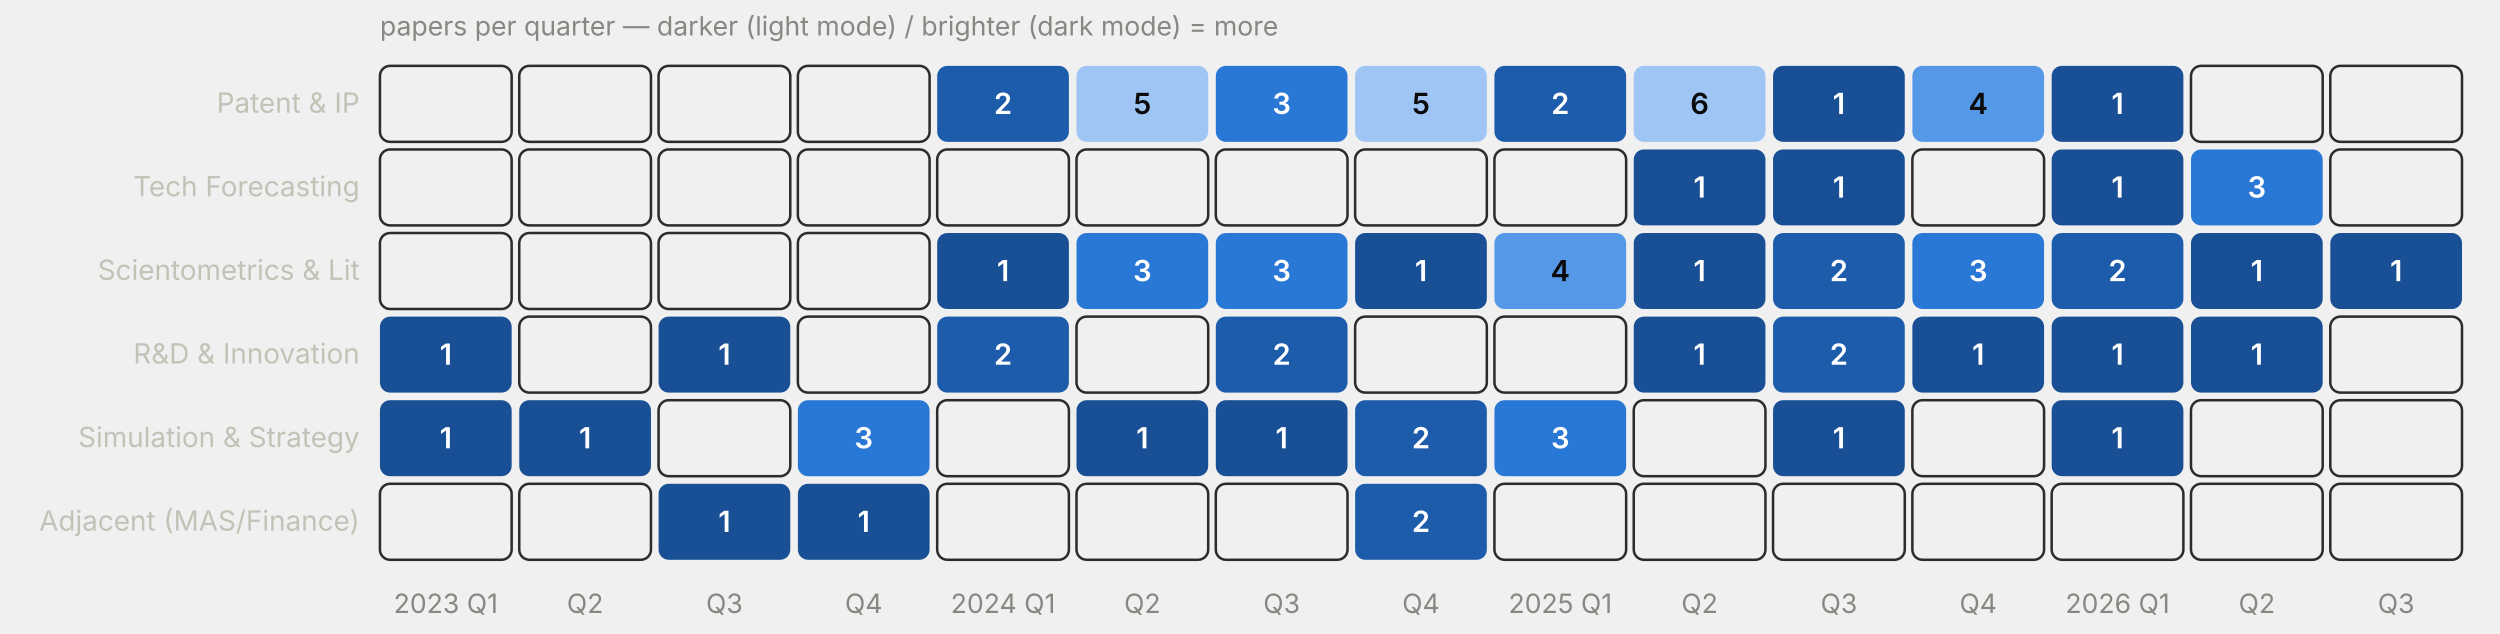
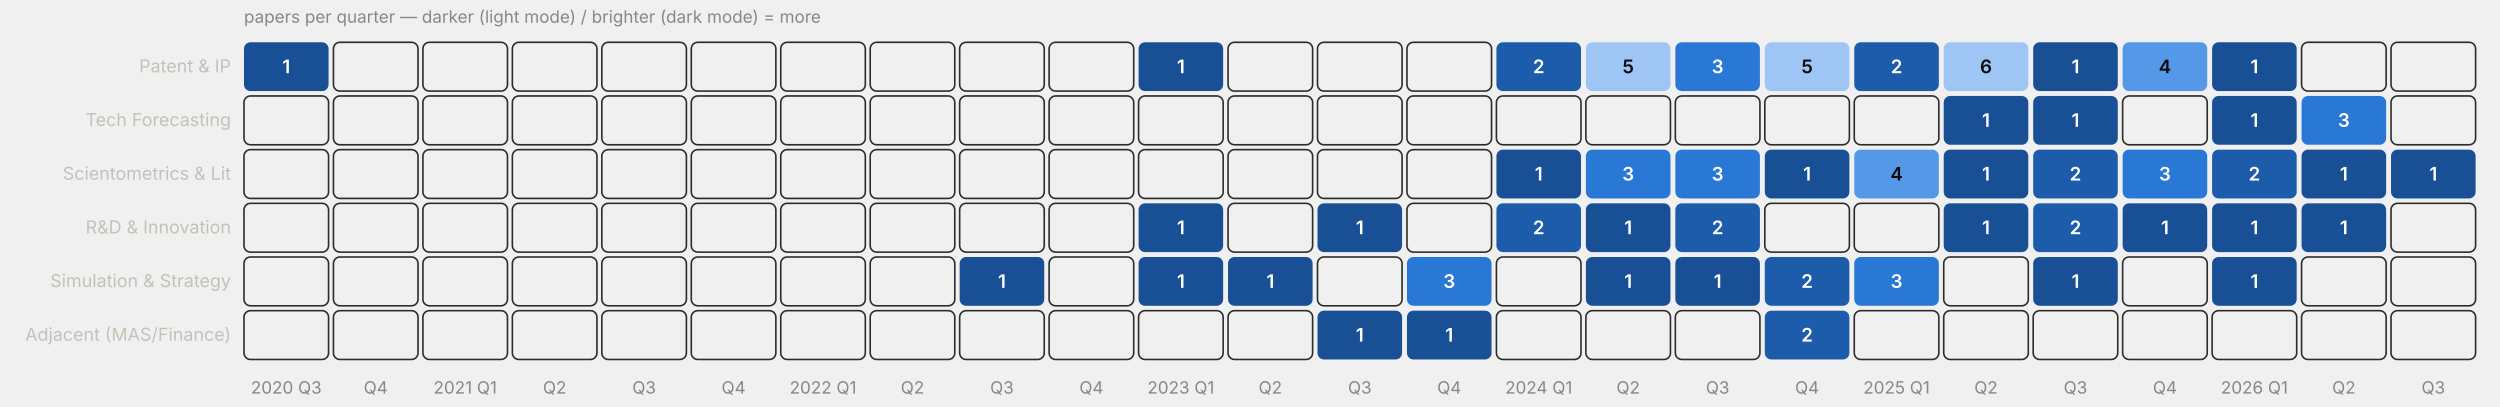
- <svg xmlns="http://www.w3.org/2000/svg" viewBox="0 0 987 250" width="987" height="250" role="img" aria-label="Heatmap of papers per research area per quarter">
+ <svg xmlns="http://www.w3.org/2000/svg" viewBox="0 0 1537 250" width="1537" height="250" role="img" aria-label="Heatmap of papers per research area per quarter">
  <text x="142" y="44.5" text-anchor="end" font-family="system-ui,-apple-system,Segoe UI,sans-serif" font-size="11" fill="#c3c2b7">Patent &amp; IP</text>
-   <rect x="150" y="26" width="52" height="30" rx="4" fill="none" stroke="#2c2c2a" stroke-width="1" />
+   <rect x="150" y="26" width="52" height="30" rx="4" fill="#184f95" />
+   <text x="176.0" y="45.0" text-anchor="middle" font-family="system-ui,-apple-system,Segoe UI,sans-serif" font-size="11.5" font-weight="600" fill="#ffffff">1</text>
  <rect x="205" y="26" width="52" height="30" rx="4" fill="none" stroke="#2c2c2a" stroke-width="1" />
  <rect x="260" y="26" width="52" height="30" rx="4" fill="none" stroke="#2c2c2a" stroke-width="1" />
  <rect x="315" y="26" width="52" height="30" rx="4" fill="none" stroke="#2c2c2a" stroke-width="1" />
-   <rect x="370" y="26" width="52" height="30" rx="4" fill="#1c5cab" />
-   <text x="396.0" y="45.0" text-anchor="middle" font-family="system-ui,-apple-system,Segoe UI,sans-serif" font-size="11.5" font-weight="600" fill="#ffffff">2</text>
-   <rect x="425" y="26" width="52" height="30" rx="4" fill="#9ec5f4" />
-   <text x="451.0" y="45.0" text-anchor="middle" font-family="system-ui,-apple-system,Segoe UI,sans-serif" font-size="11.5" font-weight="600" fill="#0b0b0b">5</text>
-   <rect x="480" y="26" width="52" height="30" rx="4" fill="#2a78d6" />
-   <text x="506.0" y="45.0" text-anchor="middle" font-family="system-ui,-apple-system,Segoe UI,sans-serif" font-size="11.5" font-weight="600" fill="#ffffff">3</text>
-   <rect x="535" y="26" width="52" height="30" rx="4" fill="#9ec5f4" />
-   <text x="561.0" y="45.0" text-anchor="middle" font-family="system-ui,-apple-system,Segoe UI,sans-serif" font-size="11.5" font-weight="600" fill="#0b0b0b">5</text>
-   <rect x="590" y="26" width="52" height="30" rx="4" fill="#1c5cab" />
-   <text x="616.0" y="45.0" text-anchor="middle" font-family="system-ui,-apple-system,Segoe UI,sans-serif" font-size="11.5" font-weight="600" fill="#ffffff">2</text>
-   <rect x="645" y="26" width="52" height="30" rx="4" fill="#9ec5f4" />
-   <text x="671.0" y="45.0" text-anchor="middle" font-family="system-ui,-apple-system,Segoe UI,sans-serif" font-size="11.5" font-weight="600" fill="#0b0b0b">6</text>
+   <rect x="370" y="26" width="52" height="30" rx="4" fill="none" stroke="#2c2c2a" stroke-width="1" />
+   <rect x="425" y="26" width="52" height="30" rx="4" fill="none" stroke="#2c2c2a" stroke-width="1" />
+   <rect x="480" y="26" width="52" height="30" rx="4" fill="none" stroke="#2c2c2a" stroke-width="1" />
+   <rect x="535" y="26" width="52" height="30" rx="4" fill="none" stroke="#2c2c2a" stroke-width="1" />
+   <rect x="590" y="26" width="52" height="30" rx="4" fill="none" stroke="#2c2c2a" stroke-width="1" />
+   <rect x="645" y="26" width="52" height="30" rx="4" fill="none" stroke="#2c2c2a" stroke-width="1" />
  <rect x="700" y="26" width="52" height="30" rx="4" fill="#184f95" />
  <text x="726.0" y="45.0" text-anchor="middle" font-family="system-ui,-apple-system,Segoe UI,sans-serif" font-size="11.5" font-weight="600" fill="#ffffff">1</text>
-   <rect x="755" y="26" width="52" height="30" rx="4" fill="#5598e7" />
-   <text x="781.0" y="45.0" text-anchor="middle" font-family="system-ui,-apple-system,Segoe UI,sans-serif" font-size="11.5" font-weight="600" fill="#0b0b0b">4</text>
-   <rect x="810" y="26" width="52" height="30" rx="4" fill="#184f95" />
-   <text x="836.0" y="45.0" text-anchor="middle" font-family="system-ui,-apple-system,Segoe UI,sans-serif" font-size="11.5" font-weight="600" fill="#ffffff">1</text>
+   <rect x="755" y="26" width="52" height="30" rx="4" fill="none" stroke="#2c2c2a" stroke-width="1" />
+   <rect x="810" y="26" width="52" height="30" rx="4" fill="none" stroke="#2c2c2a" stroke-width="1" />
  <rect x="865" y="26" width="52" height="30" rx="4" fill="none" stroke="#2c2c2a" stroke-width="1" />
-   <rect x="920" y="26" width="52" height="30" rx="4" fill="none" stroke="#2c2c2a" stroke-width="1" />
+   <rect x="920" y="26" width="52" height="30" rx="4" fill="#1c5cab" />
+   <text x="946.0" y="45.0" text-anchor="middle" font-family="system-ui,-apple-system,Segoe UI,sans-serif" font-size="11.5" font-weight="600" fill="#ffffff">2</text>
+   <rect x="975" y="26" width="52" height="30" rx="4" fill="#9ec5f4" />
+   <text x="1001.0" y="45.0" text-anchor="middle" font-family="system-ui,-apple-system,Segoe UI,sans-serif" font-size="11.5" font-weight="600" fill="#0b0b0b">5</text>
+   <rect x="1030" y="26" width="52" height="30" rx="4" fill="#2a78d6" />
+   <text x="1056.0" y="45.0" text-anchor="middle" font-family="system-ui,-apple-system,Segoe UI,sans-serif" font-size="11.5" font-weight="600" fill="#ffffff">3</text>
+   <rect x="1085" y="26" width="52" height="30" rx="4" fill="#9ec5f4" />
+   <text x="1111.0" y="45.0" text-anchor="middle" font-family="system-ui,-apple-system,Segoe UI,sans-serif" font-size="11.5" font-weight="600" fill="#0b0b0b">5</text>
+   <rect x="1140" y="26" width="52" height="30" rx="4" fill="#1c5cab" />
+   <text x="1166.0" y="45.0" text-anchor="middle" font-family="system-ui,-apple-system,Segoe UI,sans-serif" font-size="11.5" font-weight="600" fill="#ffffff">2</text>
+   <rect x="1195" y="26" width="52" height="30" rx="4" fill="#9ec5f4" />
+   <text x="1221.0" y="45.0" text-anchor="middle" font-family="system-ui,-apple-system,Segoe UI,sans-serif" font-size="11.5" font-weight="600" fill="#0b0b0b">6</text>
+   <rect x="1250" y="26" width="52" height="30" rx="4" fill="#184f95" />
+   <text x="1276.0" y="45.0" text-anchor="middle" font-family="system-ui,-apple-system,Segoe UI,sans-serif" font-size="11.5" font-weight="600" fill="#ffffff">1</text>
+   <rect x="1305" y="26" width="52" height="30" rx="4" fill="#5598e7" />
+   <text x="1331.0" y="45.0" text-anchor="middle" font-family="system-ui,-apple-system,Segoe UI,sans-serif" font-size="11.5" font-weight="600" fill="#0b0b0b">4</text>
+   <rect x="1360" y="26" width="52" height="30" rx="4" fill="#184f95" />
+   <text x="1386.0" y="45.0" text-anchor="middle" font-family="system-ui,-apple-system,Segoe UI,sans-serif" font-size="11.5" font-weight="600" fill="#ffffff">1</text>
+   <rect x="1415" y="26" width="52" height="30" rx="4" fill="none" stroke="#2c2c2a" stroke-width="1" />
+   <rect x="1470" y="26" width="52" height="30" rx="4" fill="none" stroke="#2c2c2a" stroke-width="1" />
  <text x="142" y="77.5" text-anchor="end" font-family="system-ui,-apple-system,Segoe UI,sans-serif" font-size="11" fill="#c3c2b7">Tech Forecasting</text>
  <rect x="150" y="59" width="52" height="30" rx="4" fill="none" stroke="#2c2c2a" stroke-width="1" />
  <rect x="205" y="59" width="52" height="30" rx="4" fill="none" stroke="#2c2c2a" stroke-width="1" />
  <rect x="260" y="59" width="52" height="30" rx="4" fill="none" stroke="#2c2c2a" stroke-width="1" />
  <rect x="315" y="59" width="52" height="30" rx="4" fill="none" stroke="#2c2c2a" stroke-width="1" />
  <rect x="370" y="59" width="52" height="30" rx="4" fill="none" stroke="#2c2c2a" stroke-width="1" />
  <rect x="425" y="59" width="52" height="30" rx="4" fill="none" stroke="#2c2c2a" stroke-width="1" />
  <rect x="480" y="59" width="52" height="30" rx="4" fill="none" stroke="#2c2c2a" stroke-width="1" />
  <rect x="535" y="59" width="52" height="30" rx="4" fill="none" stroke="#2c2c2a" stroke-width="1" />
  <rect x="590" y="59" width="52" height="30" rx="4" fill="none" stroke="#2c2c2a" stroke-width="1" />
-   <rect x="645" y="59" width="52" height="30" rx="4" fill="#184f95" />
-   <text x="671.0" y="78.0" text-anchor="middle" font-family="system-ui,-apple-system,Segoe UI,sans-serif" font-size="11.5" font-weight="600" fill="#ffffff">1</text>
-   <rect x="700" y="59" width="52" height="30" rx="4" fill="#184f95" />
-   <text x="726.0" y="78.0" text-anchor="middle" font-family="system-ui,-apple-system,Segoe UI,sans-serif" font-size="11.5" font-weight="600" fill="#ffffff">1</text>
+   <rect x="645" y="59" width="52" height="30" rx="4" fill="none" stroke="#2c2c2a" stroke-width="1" />
+   <rect x="700" y="59" width="52" height="30" rx="4" fill="none" stroke="#2c2c2a" stroke-width="1" />
  <rect x="755" y="59" width="52" height="30" rx="4" fill="none" stroke="#2c2c2a" stroke-width="1" />
-   <rect x="810" y="59" width="52" height="30" rx="4" fill="#184f95" />
-   <text x="836.0" y="78.0" text-anchor="middle" font-family="system-ui,-apple-system,Segoe UI,sans-serif" font-size="11.5" font-weight="600" fill="#ffffff">1</text>
-   <rect x="865" y="59" width="52" height="30" rx="4" fill="#2a78d6" />
-   <text x="891.0" y="78.0" text-anchor="middle" font-family="system-ui,-apple-system,Segoe UI,sans-serif" font-size="11.5" font-weight="600" fill="#ffffff">3</text>
+   <rect x="810" y="59" width="52" height="30" rx="4" fill="none" stroke="#2c2c2a" stroke-width="1" />
+   <rect x="865" y="59" width="52" height="30" rx="4" fill="none" stroke="#2c2c2a" stroke-width="1" />
  <rect x="920" y="59" width="52" height="30" rx="4" fill="none" stroke="#2c2c2a" stroke-width="1" />
+   <rect x="975" y="59" width="52" height="30" rx="4" fill="none" stroke="#2c2c2a" stroke-width="1" />
+   <rect x="1030" y="59" width="52" height="30" rx="4" fill="none" stroke="#2c2c2a" stroke-width="1" />
+   <rect x="1085" y="59" width="52" height="30" rx="4" fill="none" stroke="#2c2c2a" stroke-width="1" />
+   <rect x="1140" y="59" width="52" height="30" rx="4" fill="none" stroke="#2c2c2a" stroke-width="1" />
+   <rect x="1195" y="59" width="52" height="30" rx="4" fill="#184f95" />
+   <text x="1221.0" y="78.0" text-anchor="middle" font-family="system-ui,-apple-system,Segoe UI,sans-serif" font-size="11.5" font-weight="600" fill="#ffffff">1</text>
+   <rect x="1250" y="59" width="52" height="30" rx="4" fill="#184f95" />
+   <text x="1276.0" y="78.0" text-anchor="middle" font-family="system-ui,-apple-system,Segoe UI,sans-serif" font-size="11.5" font-weight="600" fill="#ffffff">1</text>
+   <rect x="1305" y="59" width="52" height="30" rx="4" fill="none" stroke="#2c2c2a" stroke-width="1" />
+   <rect x="1360" y="59" width="52" height="30" rx="4" fill="#184f95" />
+   <text x="1386.0" y="78.0" text-anchor="middle" font-family="system-ui,-apple-system,Segoe UI,sans-serif" font-size="11.5" font-weight="600" fill="#ffffff">1</text>
+   <rect x="1415" y="59" width="52" height="30" rx="4" fill="#2a78d6" />
+   <text x="1441.0" y="78.0" text-anchor="middle" font-family="system-ui,-apple-system,Segoe UI,sans-serif" font-size="11.5" font-weight="600" fill="#ffffff">3</text>
+   <rect x="1470" y="59" width="52" height="30" rx="4" fill="none" stroke="#2c2c2a" stroke-width="1" />
  <text x="142" y="110.5" text-anchor="end" font-family="system-ui,-apple-system,Segoe UI,sans-serif" font-size="11" fill="#c3c2b7">Scientometrics &amp; Lit</text>
  <rect x="150" y="92" width="52" height="30" rx="4" fill="none" stroke="#2c2c2a" stroke-width="1" />
  <rect x="205" y="92" width="52" height="30" rx="4" fill="none" stroke="#2c2c2a" stroke-width="1" />
  <rect x="260" y="92" width="52" height="30" rx="4" fill="none" stroke="#2c2c2a" stroke-width="1" />
  <rect x="315" y="92" width="52" height="30" rx="4" fill="none" stroke="#2c2c2a" stroke-width="1" />
-   <rect x="370" y="92" width="52" height="30" rx="4" fill="#184f95" />
-   <text x="396.0" y="111.0" text-anchor="middle" font-family="system-ui,-apple-system,Segoe UI,sans-serif" font-size="11.5" font-weight="600" fill="#ffffff">1</text>
-   <rect x="425" y="92" width="52" height="30" rx="4" fill="#2a78d6" />
-   <text x="451.0" y="111.0" text-anchor="middle" font-family="system-ui,-apple-system,Segoe UI,sans-serif" font-size="11.5" font-weight="600" fill="#ffffff">3</text>
-   <rect x="480" y="92" width="52" height="30" rx="4" fill="#2a78d6" />
-   <text x="506.0" y="111.0" text-anchor="middle" font-family="system-ui,-apple-system,Segoe UI,sans-serif" font-size="11.5" font-weight="600" fill="#ffffff">3</text>
-   <rect x="535" y="92" width="52" height="30" rx="4" fill="#184f95" />
-   <text x="561.0" y="111.0" text-anchor="middle" font-family="system-ui,-apple-system,Segoe UI,sans-serif" font-size="11.5" font-weight="600" fill="#ffffff">1</text>
-   <rect x="590" y="92" width="52" height="30" rx="4" fill="#5598e7" />
-   <text x="616.0" y="111.0" text-anchor="middle" font-family="system-ui,-apple-system,Segoe UI,sans-serif" font-size="11.5" font-weight="600" fill="#0b0b0b">4</text>
-   <rect x="645" y="92" width="52" height="30" rx="4" fill="#184f95" />
-   <text x="671.0" y="111.0" text-anchor="middle" font-family="system-ui,-apple-system,Segoe UI,sans-serif" font-size="11.5" font-weight="600" fill="#ffffff">1</text>
-   <rect x="700" y="92" width="52" height="30" rx="4" fill="#1c5cab" />
-   <text x="726.0" y="111.0" text-anchor="middle" font-family="system-ui,-apple-system,Segoe UI,sans-serif" font-size="11.5" font-weight="600" fill="#ffffff">2</text>
-   <rect x="755" y="92" width="52" height="30" rx="4" fill="#2a78d6" />
-   <text x="781.0" y="111.0" text-anchor="middle" font-family="system-ui,-apple-system,Segoe UI,sans-serif" font-size="11.5" font-weight="600" fill="#ffffff">3</text>
-   <rect x="810" y="92" width="52" height="30" rx="4" fill="#1c5cab" />
-   <text x="836.0" y="111.0" text-anchor="middle" font-family="system-ui,-apple-system,Segoe UI,sans-serif" font-size="11.5" font-weight="600" fill="#ffffff">2</text>
-   <rect x="865" y="92" width="52" height="30" rx="4" fill="#184f95" />
-   <text x="891.0" y="111.0" text-anchor="middle" font-family="system-ui,-apple-system,Segoe UI,sans-serif" font-size="11.5" font-weight="600" fill="#ffffff">1</text>
+   <rect x="370" y="92" width="52" height="30" rx="4" fill="none" stroke="#2c2c2a" stroke-width="1" />
+   <rect x="425" y="92" width="52" height="30" rx="4" fill="none" stroke="#2c2c2a" stroke-width="1" />
+   <rect x="480" y="92" width="52" height="30" rx="4" fill="none" stroke="#2c2c2a" stroke-width="1" />
+   <rect x="535" y="92" width="52" height="30" rx="4" fill="none" stroke="#2c2c2a" stroke-width="1" />
+   <rect x="590" y="92" width="52" height="30" rx="4" fill="none" stroke="#2c2c2a" stroke-width="1" />
+   <rect x="645" y="92" width="52" height="30" rx="4" fill="none" stroke="#2c2c2a" stroke-width="1" />
+   <rect x="700" y="92" width="52" height="30" rx="4" fill="none" stroke="#2c2c2a" stroke-width="1" />
+   <rect x="755" y="92" width="52" height="30" rx="4" fill="none" stroke="#2c2c2a" stroke-width="1" />
+   <rect x="810" y="92" width="52" height="30" rx="4" fill="none" stroke="#2c2c2a" stroke-width="1" />
+   <rect x="865" y="92" width="52" height="30" rx="4" fill="none" stroke="#2c2c2a" stroke-width="1" />
  <rect x="920" y="92" width="52" height="30" rx="4" fill="#184f95" />
  <text x="946.0" y="111.0" text-anchor="middle" font-family="system-ui,-apple-system,Segoe UI,sans-serif" font-size="11.5" font-weight="600" fill="#ffffff">1</text>
+   <rect x="975" y="92" width="52" height="30" rx="4" fill="#2a78d6" />
+   <text x="1001.0" y="111.0" text-anchor="middle" font-family="system-ui,-apple-system,Segoe UI,sans-serif" font-size="11.5" font-weight="600" fill="#ffffff">3</text>
+   <rect x="1030" y="92" width="52" height="30" rx="4" fill="#2a78d6" />
+   <text x="1056.0" y="111.0" text-anchor="middle" font-family="system-ui,-apple-system,Segoe UI,sans-serif" font-size="11.5" font-weight="600" fill="#ffffff">3</text>
+   <rect x="1085" y="92" width="52" height="30" rx="4" fill="#184f95" />
+   <text x="1111.0" y="111.0" text-anchor="middle" font-family="system-ui,-apple-system,Segoe UI,sans-serif" font-size="11.5" font-weight="600" fill="#ffffff">1</text>
+   <rect x="1140" y="92" width="52" height="30" rx="4" fill="#5598e7" />
+   <text x="1166.0" y="111.0" text-anchor="middle" font-family="system-ui,-apple-system,Segoe UI,sans-serif" font-size="11.5" font-weight="600" fill="#0b0b0b">4</text>
+   <rect x="1195" y="92" width="52" height="30" rx="4" fill="#184f95" />
+   <text x="1221.0" y="111.0" text-anchor="middle" font-family="system-ui,-apple-system,Segoe UI,sans-serif" font-size="11.5" font-weight="600" fill="#ffffff">1</text>
+   <rect x="1250" y="92" width="52" height="30" rx="4" fill="#1c5cab" />
+   <text x="1276.0" y="111.0" text-anchor="middle" font-family="system-ui,-apple-system,Segoe UI,sans-serif" font-size="11.5" font-weight="600" fill="#ffffff">2</text>
+   <rect x="1305" y="92" width="52" height="30" rx="4" fill="#2a78d6" />
+   <text x="1331.0" y="111.0" text-anchor="middle" font-family="system-ui,-apple-system,Segoe UI,sans-serif" font-size="11.5" font-weight="600" fill="#ffffff">3</text>
+   <rect x="1360" y="92" width="52" height="30" rx="4" fill="#1c5cab" />
+   <text x="1386.0" y="111.0" text-anchor="middle" font-family="system-ui,-apple-system,Segoe UI,sans-serif" font-size="11.5" font-weight="600" fill="#ffffff">2</text>
+   <rect x="1415" y="92" width="52" height="30" rx="4" fill="#184f95" />
+   <text x="1441.0" y="111.0" text-anchor="middle" font-family="system-ui,-apple-system,Segoe UI,sans-serif" font-size="11.5" font-weight="600" fill="#ffffff">1</text>
+   <rect x="1470" y="92" width="52" height="30" rx="4" fill="#184f95" />
+   <text x="1496.0" y="111.0" text-anchor="middle" font-family="system-ui,-apple-system,Segoe UI,sans-serif" font-size="11.5" font-weight="600" fill="#ffffff">1</text>
  <text x="142" y="143.5" text-anchor="end" font-family="system-ui,-apple-system,Segoe UI,sans-serif" font-size="11" fill="#c3c2b7">R&amp;D &amp; Innovation</text>
-   <rect x="150" y="125" width="52" height="30" rx="4" fill="#184f95" />
-   <text x="176.0" y="144.0" text-anchor="middle" font-family="system-ui,-apple-system,Segoe UI,sans-serif" font-size="11.5" font-weight="600" fill="#ffffff">1</text>
+   <rect x="150" y="125" width="52" height="30" rx="4" fill="none" stroke="#2c2c2a" stroke-width="1" />
  <rect x="205" y="125" width="52" height="30" rx="4" fill="none" stroke="#2c2c2a" stroke-width="1" />
-   <rect x="260" y="125" width="52" height="30" rx="4" fill="#184f95" />
-   <text x="286.0" y="144.0" text-anchor="middle" font-family="system-ui,-apple-system,Segoe UI,sans-serif" font-size="11.5" font-weight="600" fill="#ffffff">1</text>
+   <rect x="260" y="125" width="52" height="30" rx="4" fill="none" stroke="#2c2c2a" stroke-width="1" />
  <rect x="315" y="125" width="52" height="30" rx="4" fill="none" stroke="#2c2c2a" stroke-width="1" />
-   <rect x="370" y="125" width="52" height="30" rx="4" fill="#1c5cab" />
-   <text x="396.0" y="144.0" text-anchor="middle" font-family="system-ui,-apple-system,Segoe UI,sans-serif" font-size="11.5" font-weight="600" fill="#ffffff">2</text>
+   <rect x="370" y="125" width="52" height="30" rx="4" fill="none" stroke="#2c2c2a" stroke-width="1" />
  <rect x="425" y="125" width="52" height="30" rx="4" fill="none" stroke="#2c2c2a" stroke-width="1" />
-   <rect x="480" y="125" width="52" height="30" rx="4" fill="#1c5cab" />
-   <text x="506.0" y="144.0" text-anchor="middle" font-family="system-ui,-apple-system,Segoe UI,sans-serif" font-size="11.5" font-weight="600" fill="#ffffff">2</text>
+   <rect x="480" y="125" width="52" height="30" rx="4" fill="none" stroke="#2c2c2a" stroke-width="1" />
  <rect x="535" y="125" width="52" height="30" rx="4" fill="none" stroke="#2c2c2a" stroke-width="1" />
  <rect x="590" y="125" width="52" height="30" rx="4" fill="none" stroke="#2c2c2a" stroke-width="1" />
-   <rect x="645" y="125" width="52" height="30" rx="4" fill="#184f95" />
-   <text x="671.0" y="144.0" text-anchor="middle" font-family="system-ui,-apple-system,Segoe UI,sans-serif" font-size="11.5" font-weight="600" fill="#ffffff">1</text>
-   <rect x="700" y="125" width="52" height="30" rx="4" fill="#1c5cab" />
-   <text x="726.0" y="144.0" text-anchor="middle" font-family="system-ui,-apple-system,Segoe UI,sans-serif" font-size="11.5" font-weight="600" fill="#ffffff">2</text>
-   <rect x="755" y="125" width="52" height="30" rx="4" fill="#184f95" />
-   <text x="781.0" y="144.0" text-anchor="middle" font-family="system-ui,-apple-system,Segoe UI,sans-serif" font-size="11.5" font-weight="600" fill="#ffffff">1</text>
+   <rect x="645" y="125" width="52" height="30" rx="4" fill="none" stroke="#2c2c2a" stroke-width="1" />
+   <rect x="700" y="125" width="52" height="30" rx="4" fill="#184f95" />
+   <text x="726.0" y="144.0" text-anchor="middle" font-family="system-ui,-apple-system,Segoe UI,sans-serif" font-size="11.5" font-weight="600" fill="#ffffff">1</text>
+   <rect x="755" y="125" width="52" height="30" rx="4" fill="none" stroke="#2c2c2a" stroke-width="1" />
  <rect x="810" y="125" width="52" height="30" rx="4" fill="#184f95" />
  <text x="836.0" y="144.0" text-anchor="middle" font-family="system-ui,-apple-system,Segoe UI,sans-serif" font-size="11.5" font-weight="600" fill="#ffffff">1</text>
-   <rect x="865" y="125" width="52" height="30" rx="4" fill="#184f95" />
-   <text x="891.0" y="144.0" text-anchor="middle" font-family="system-ui,-apple-system,Segoe UI,sans-serif" font-size="11.5" font-weight="600" fill="#ffffff">1</text>
-   <rect x="920" y="125" width="52" height="30" rx="4" fill="none" stroke="#2c2c2a" stroke-width="1" />
+   <rect x="865" y="125" width="52" height="30" rx="4" fill="none" stroke="#2c2c2a" stroke-width="1" />
+   <rect x="920" y="125" width="52" height="30" rx="4" fill="#1c5cab" />
+   <text x="946.0" y="144.0" text-anchor="middle" font-family="system-ui,-apple-system,Segoe UI,sans-serif" font-size="11.5" font-weight="600" fill="#ffffff">2</text>
+   <rect x="975" y="125" width="52" height="30" rx="4" fill="#184f95" />
+   <text x="1001.0" y="144.0" text-anchor="middle" font-family="system-ui,-apple-system,Segoe UI,sans-serif" font-size="11.5" font-weight="600" fill="#ffffff">1</text>
+   <rect x="1030" y="125" width="52" height="30" rx="4" fill="#1c5cab" />
+   <text x="1056.0" y="144.0" text-anchor="middle" font-family="system-ui,-apple-system,Segoe UI,sans-serif" font-size="11.5" font-weight="600" fill="#ffffff">2</text>
+   <rect x="1085" y="125" width="52" height="30" rx="4" fill="none" stroke="#2c2c2a" stroke-width="1" />
+   <rect x="1140" y="125" width="52" height="30" rx="4" fill="none" stroke="#2c2c2a" stroke-width="1" />
+   <rect x="1195" y="125" width="52" height="30" rx="4" fill="#184f95" />
+   <text x="1221.0" y="144.0" text-anchor="middle" font-family="system-ui,-apple-system,Segoe UI,sans-serif" font-size="11.5" font-weight="600" fill="#ffffff">1</text>
+   <rect x="1250" y="125" width="52" height="30" rx="4" fill="#1c5cab" />
+   <text x="1276.0" y="144.0" text-anchor="middle" font-family="system-ui,-apple-system,Segoe UI,sans-serif" font-size="11.5" font-weight="600" fill="#ffffff">2</text>
+   <rect x="1305" y="125" width="52" height="30" rx="4" fill="#184f95" />
+   <text x="1331.0" y="144.0" text-anchor="middle" font-family="system-ui,-apple-system,Segoe UI,sans-serif" font-size="11.5" font-weight="600" fill="#ffffff">1</text>
+   <rect x="1360" y="125" width="52" height="30" rx="4" fill="#184f95" />
+   <text x="1386.0" y="144.0" text-anchor="middle" font-family="system-ui,-apple-system,Segoe UI,sans-serif" font-size="11.5" font-weight="600" fill="#ffffff">1</text>
+   <rect x="1415" y="125" width="52" height="30" rx="4" fill="#184f95" />
+   <text x="1441.0" y="144.0" text-anchor="middle" font-family="system-ui,-apple-system,Segoe UI,sans-serif" font-size="11.5" font-weight="600" fill="#ffffff">1</text>
+   <rect x="1470" y="125" width="52" height="30" rx="4" fill="none" stroke="#2c2c2a" stroke-width="1" />
  <text x="142" y="176.5" text-anchor="end" font-family="system-ui,-apple-system,Segoe UI,sans-serif" font-size="11" fill="#c3c2b7">Simulation &amp; Strategy</text>
-   <rect x="150" y="158" width="52" height="30" rx="4" fill="#184f95" />
-   <text x="176.0" y="177.0" text-anchor="middle" font-family="system-ui,-apple-system,Segoe UI,sans-serif" font-size="11.5" font-weight="600" fill="#ffffff">1</text>
-   <rect x="205" y="158" width="52" height="30" rx="4" fill="#184f95" />
-   <text x="231.0" y="177.0" text-anchor="middle" font-family="system-ui,-apple-system,Segoe UI,sans-serif" font-size="11.5" font-weight="600" fill="#ffffff">1</text>
+   <rect x="150" y="158" width="52" height="30" rx="4" fill="none" stroke="#2c2c2a" stroke-width="1" />
+   <rect x="205" y="158" width="52" height="30" rx="4" fill="none" stroke="#2c2c2a" stroke-width="1" />
  <rect x="260" y="158" width="52" height="30" rx="4" fill="none" stroke="#2c2c2a" stroke-width="1" />
-   <rect x="315" y="158" width="52" height="30" rx="4" fill="#2a78d6" />
-   <text x="341.0" y="177.0" text-anchor="middle" font-family="system-ui,-apple-system,Segoe UI,sans-serif" font-size="11.5" font-weight="600" fill="#ffffff">3</text>
+   <rect x="315" y="158" width="52" height="30" rx="4" fill="none" stroke="#2c2c2a" stroke-width="1" />
  <rect x="370" y="158" width="52" height="30" rx="4" fill="none" stroke="#2c2c2a" stroke-width="1" />
-   <rect x="425" y="158" width="52" height="30" rx="4" fill="#184f95" />
-   <text x="451.0" y="177.0" text-anchor="middle" font-family="system-ui,-apple-system,Segoe UI,sans-serif" font-size="11.5" font-weight="600" fill="#ffffff">1</text>
-   <rect x="480" y="158" width="52" height="30" rx="4" fill="#184f95" />
-   <text x="506.0" y="177.0" text-anchor="middle" font-family="system-ui,-apple-system,Segoe UI,sans-serif" font-size="11.5" font-weight="600" fill="#ffffff">1</text>
-   <rect x="535" y="158" width="52" height="30" rx="4" fill="#1c5cab" />
-   <text x="561.0" y="177.0" text-anchor="middle" font-family="system-ui,-apple-system,Segoe UI,sans-serif" font-size="11.5" font-weight="600" fill="#ffffff">2</text>
-   <rect x="590" y="158" width="52" height="30" rx="4" fill="#2a78d6" />
-   <text x="616.0" y="177.0" text-anchor="middle" font-family="system-ui,-apple-system,Segoe UI,sans-serif" font-size="11.5" font-weight="600" fill="#ffffff">3</text>
+   <rect x="425" y="158" width="52" height="30" rx="4" fill="none" stroke="#2c2c2a" stroke-width="1" />
+   <rect x="480" y="158" width="52" height="30" rx="4" fill="none" stroke="#2c2c2a" stroke-width="1" />
+   <rect x="535" y="158" width="52" height="30" rx="4" fill="none" stroke="#2c2c2a" stroke-width="1" />
+   <rect x="590" y="158" width="52" height="30" rx="4" fill="#184f95" />
+   <text x="616.0" y="177.0" text-anchor="middle" font-family="system-ui,-apple-system,Segoe UI,sans-serif" font-size="11.5" font-weight="600" fill="#ffffff">1</text>
  <rect x="645" y="158" width="52" height="30" rx="4" fill="none" stroke="#2c2c2a" stroke-width="1" />
  <rect x="700" y="158" width="52" height="30" rx="4" fill="#184f95" />
  <text x="726.0" y="177.0" text-anchor="middle" font-family="system-ui,-apple-system,Segoe UI,sans-serif" font-size="11.5" font-weight="600" fill="#ffffff">1</text>
-   <rect x="755" y="158" width="52" height="30" rx="4" fill="none" stroke="#2c2c2a" stroke-width="1" />
-   <rect x="810" y="158" width="52" height="30" rx="4" fill="#184f95" />
-   <text x="836.0" y="177.0" text-anchor="middle" font-family="system-ui,-apple-system,Segoe UI,sans-serif" font-size="11.5" font-weight="600" fill="#ffffff">1</text>
-   <rect x="865" y="158" width="52" height="30" rx="4" fill="none" stroke="#2c2c2a" stroke-width="1" />
+   <rect x="755" y="158" width="52" height="30" rx="4" fill="#184f95" />
+   <text x="781.0" y="177.0" text-anchor="middle" font-family="system-ui,-apple-system,Segoe UI,sans-serif" font-size="11.5" font-weight="600" fill="#ffffff">1</text>
+   <rect x="810" y="158" width="52" height="30" rx="4" fill="none" stroke="#2c2c2a" stroke-width="1" />
+   <rect x="865" y="158" width="52" height="30" rx="4" fill="#2a78d6" />
+   <text x="891.0" y="177.0" text-anchor="middle" font-family="system-ui,-apple-system,Segoe UI,sans-serif" font-size="11.5" font-weight="600" fill="#ffffff">3</text>
  <rect x="920" y="158" width="52" height="30" rx="4" fill="none" stroke="#2c2c2a" stroke-width="1" />
+   <rect x="975" y="158" width="52" height="30" rx="4" fill="#184f95" />
+   <text x="1001.0" y="177.0" text-anchor="middle" font-family="system-ui,-apple-system,Segoe UI,sans-serif" font-size="11.5" font-weight="600" fill="#ffffff">1</text>
+   <rect x="1030" y="158" width="52" height="30" rx="4" fill="#184f95" />
+   <text x="1056.0" y="177.0" text-anchor="middle" font-family="system-ui,-apple-system,Segoe UI,sans-serif" font-size="11.5" font-weight="600" fill="#ffffff">1</text>
+   <rect x="1085" y="158" width="52" height="30" rx="4" fill="#1c5cab" />
+   <text x="1111.0" y="177.0" text-anchor="middle" font-family="system-ui,-apple-system,Segoe UI,sans-serif" font-size="11.5" font-weight="600" fill="#ffffff">2</text>
+   <rect x="1140" y="158" width="52" height="30" rx="4" fill="#2a78d6" />
+   <text x="1166.0" y="177.0" text-anchor="middle" font-family="system-ui,-apple-system,Segoe UI,sans-serif" font-size="11.5" font-weight="600" fill="#ffffff">3</text>
+   <rect x="1195" y="158" width="52" height="30" rx="4" fill="none" stroke="#2c2c2a" stroke-width="1" />
+   <rect x="1250" y="158" width="52" height="30" rx="4" fill="#184f95" />
+   <text x="1276.0" y="177.0" text-anchor="middle" font-family="system-ui,-apple-system,Segoe UI,sans-serif" font-size="11.5" font-weight="600" fill="#ffffff">1</text>
+   <rect x="1305" y="158" width="52" height="30" rx="4" fill="none" stroke="#2c2c2a" stroke-width="1" />
+   <rect x="1360" y="158" width="52" height="30" rx="4" fill="#184f95" />
+   <text x="1386.0" y="177.0" text-anchor="middle" font-family="system-ui,-apple-system,Segoe UI,sans-serif" font-size="11.5" font-weight="600" fill="#ffffff">1</text>
+   <rect x="1415" y="158" width="52" height="30" rx="4" fill="none" stroke="#2c2c2a" stroke-width="1" />
+   <rect x="1470" y="158" width="52" height="30" rx="4" fill="none" stroke="#2c2c2a" stroke-width="1" />
  <text x="142" y="209.5" text-anchor="end" font-family="system-ui,-apple-system,Segoe UI,sans-serif" font-size="11" fill="#c3c2b7">Adjacent (MAS/Finance)</text>
  <rect x="150" y="191" width="52" height="30" rx="4" fill="none" stroke="#2c2c2a" stroke-width="1" />
  <rect x="205" y="191" width="52" height="30" rx="4" fill="none" stroke="#2c2c2a" stroke-width="1" />
-   <rect x="260" y="191" width="52" height="30" rx="4" fill="#184f95" />
-   <text x="286.0" y="210.0" text-anchor="middle" font-family="system-ui,-apple-system,Segoe UI,sans-serif" font-size="11.5" font-weight="600" fill="#ffffff">1</text>
-   <rect x="315" y="191" width="52" height="30" rx="4" fill="#184f95" />
-   <text x="341.0" y="210.0" text-anchor="middle" font-family="system-ui,-apple-system,Segoe UI,sans-serif" font-size="11.5" font-weight="600" fill="#ffffff">1</text>
+   <rect x="260" y="191" width="52" height="30" rx="4" fill="none" stroke="#2c2c2a" stroke-width="1" />
+   <rect x="315" y="191" width="52" height="30" rx="4" fill="none" stroke="#2c2c2a" stroke-width="1" />
  <rect x="370" y="191" width="52" height="30" rx="4" fill="none" stroke="#2c2c2a" stroke-width="1" />
  <rect x="425" y="191" width="52" height="30" rx="4" fill="none" stroke="#2c2c2a" stroke-width="1" />
  <rect x="480" y="191" width="52" height="30" rx="4" fill="none" stroke="#2c2c2a" stroke-width="1" />
-   <rect x="535" y="191" width="52" height="30" rx="4" fill="#1c5cab" />
-   <text x="561.0" y="210.0" text-anchor="middle" font-family="system-ui,-apple-system,Segoe UI,sans-serif" font-size="11.5" font-weight="600" fill="#ffffff">2</text>
+   <rect x="535" y="191" width="52" height="30" rx="4" fill="none" stroke="#2c2c2a" stroke-width="1" />
  <rect x="590" y="191" width="52" height="30" rx="4" fill="none" stroke="#2c2c2a" stroke-width="1" />
  <rect x="645" y="191" width="52" height="30" rx="4" fill="none" stroke="#2c2c2a" stroke-width="1" />
  <rect x="700" y="191" width="52" height="30" rx="4" fill="none" stroke="#2c2c2a" stroke-width="1" />
  <rect x="755" y="191" width="52" height="30" rx="4" fill="none" stroke="#2c2c2a" stroke-width="1" />
-   <rect x="810" y="191" width="52" height="30" rx="4" fill="none" stroke="#2c2c2a" stroke-width="1" />
-   <rect x="865" y="191" width="52" height="30" rx="4" fill="none" stroke="#2c2c2a" stroke-width="1" />
+   <rect x="810" y="191" width="52" height="30" rx="4" fill="#184f95" />
+   <text x="836.0" y="210.0" text-anchor="middle" font-family="system-ui,-apple-system,Segoe UI,sans-serif" font-size="11.5" font-weight="600" fill="#ffffff">1</text>
+   <rect x="865" y="191" width="52" height="30" rx="4" fill="#184f95" />
+   <text x="891.0" y="210.0" text-anchor="middle" font-family="system-ui,-apple-system,Segoe UI,sans-serif" font-size="11.5" font-weight="600" fill="#ffffff">1</text>
  <rect x="920" y="191" width="52" height="30" rx="4" fill="none" stroke="#2c2c2a" stroke-width="1" />
-   <text x="176.0" y="242" text-anchor="middle" font-family="system-ui,-apple-system,Segoe UI,sans-serif" font-size="10.5" fill="#898781">2023 Q1</text>
-   <text x="231.0" y="242" text-anchor="middle" font-family="system-ui,-apple-system,Segoe UI,sans-serif" font-size="10.5" fill="#898781">Q2</text>
-   <text x="286.0" y="242" text-anchor="middle" font-family="system-ui,-apple-system,Segoe UI,sans-serif" font-size="10.5" fill="#898781">Q3</text>
-   <text x="341.0" y="242" text-anchor="middle" font-family="system-ui,-apple-system,Segoe UI,sans-serif" font-size="10.5" fill="#898781">Q4</text>
-   <text x="396.0" y="242" text-anchor="middle" font-family="system-ui,-apple-system,Segoe UI,sans-serif" font-size="10.5" fill="#898781">2024 Q1</text>
-   <text x="451.0" y="242" text-anchor="middle" font-family="system-ui,-apple-system,Segoe UI,sans-serif" font-size="10.5" fill="#898781">Q2</text>
-   <text x="506.0" y="242" text-anchor="middle" font-family="system-ui,-apple-system,Segoe UI,sans-serif" font-size="10.5" fill="#898781">Q3</text>
-   <text x="561.0" y="242" text-anchor="middle" font-family="system-ui,-apple-system,Segoe UI,sans-serif" font-size="10.5" fill="#898781">Q4</text>
-   <text x="616.0" y="242" text-anchor="middle" font-family="system-ui,-apple-system,Segoe UI,sans-serif" font-size="10.5" fill="#898781">2025 Q1</text>
-   <text x="671.0" y="242" text-anchor="middle" font-family="system-ui,-apple-system,Segoe UI,sans-serif" font-size="10.5" fill="#898781">Q2</text>
-   <text x="726.0" y="242" text-anchor="middle" font-family="system-ui,-apple-system,Segoe UI,sans-serif" font-size="10.5" fill="#898781">Q3</text>
-   <text x="781.0" y="242" text-anchor="middle" font-family="system-ui,-apple-system,Segoe UI,sans-serif" font-size="10.5" fill="#898781">Q4</text>
-   <text x="836.0" y="242" text-anchor="middle" font-family="system-ui,-apple-system,Segoe UI,sans-serif" font-size="10.5" fill="#898781">2026 Q1</text>
-   <text x="891.0" y="242" text-anchor="middle" font-family="system-ui,-apple-system,Segoe UI,sans-serif" font-size="10.5" fill="#898781">Q2</text>
-   <text x="946.0" y="242" text-anchor="middle" font-family="system-ui,-apple-system,Segoe UI,sans-serif" font-size="10.5" fill="#898781">Q3</text>
+   <rect x="975" y="191" width="52" height="30" rx="4" fill="none" stroke="#2c2c2a" stroke-width="1" />
+   <rect x="1030" y="191" width="52" height="30" rx="4" fill="none" stroke="#2c2c2a" stroke-width="1" />
+   <rect x="1085" y="191" width="52" height="30" rx="4" fill="#1c5cab" />
+   <text x="1111.0" y="210.0" text-anchor="middle" font-family="system-ui,-apple-system,Segoe UI,sans-serif" font-size="11.5" font-weight="600" fill="#ffffff">2</text>
+   <rect x="1140" y="191" width="52" height="30" rx="4" fill="none" stroke="#2c2c2a" stroke-width="1" />
+   <rect x="1195" y="191" width="52" height="30" rx="4" fill="none" stroke="#2c2c2a" stroke-width="1" />
+   <rect x="1250" y="191" width="52" height="30" rx="4" fill="none" stroke="#2c2c2a" stroke-width="1" />
+   <rect x="1305" y="191" width="52" height="30" rx="4" fill="none" stroke="#2c2c2a" stroke-width="1" />
+   <rect x="1360" y="191" width="52" height="30" rx="4" fill="none" stroke="#2c2c2a" stroke-width="1" />
+   <rect x="1415" y="191" width="52" height="30" rx="4" fill="none" stroke="#2c2c2a" stroke-width="1" />
+   <rect x="1470" y="191" width="52" height="30" rx="4" fill="none" stroke="#2c2c2a" stroke-width="1" />
+   <text x="176.0" y="242" text-anchor="middle" font-family="system-ui,-apple-system,Segoe UI,sans-serif" font-size="10.5" fill="#898781">2020 Q3</text>
+   <text x="231.0" y="242" text-anchor="middle" font-family="system-ui,-apple-system,Segoe UI,sans-serif" font-size="10.5" fill="#898781">Q4</text>
+   <text x="286.0" y="242" text-anchor="middle" font-family="system-ui,-apple-system,Segoe UI,sans-serif" font-size="10.5" fill="#898781">2021 Q1</text>
+   <text x="341.0" y="242" text-anchor="middle" font-family="system-ui,-apple-system,Segoe UI,sans-serif" font-size="10.5" fill="#898781">Q2</text>
+   <text x="396.0" y="242" text-anchor="middle" font-family="system-ui,-apple-system,Segoe UI,sans-serif" font-size="10.5" fill="#898781">Q3</text>
+   <text x="451.0" y="242" text-anchor="middle" font-family="system-ui,-apple-system,Segoe UI,sans-serif" font-size="10.5" fill="#898781">Q4</text>
+   <text x="506.0" y="242" text-anchor="middle" font-family="system-ui,-apple-system,Segoe UI,sans-serif" font-size="10.5" fill="#898781">2022 Q1</text>
+   <text x="561.0" y="242" text-anchor="middle" font-family="system-ui,-apple-system,Segoe UI,sans-serif" font-size="10.5" fill="#898781">Q2</text>
+   <text x="616.0" y="242" text-anchor="middle" font-family="system-ui,-apple-system,Segoe UI,sans-serif" font-size="10.5" fill="#898781">Q3</text>
+   <text x="671.0" y="242" text-anchor="middle" font-family="system-ui,-apple-system,Segoe UI,sans-serif" font-size="10.5" fill="#898781">Q4</text>
+   <text x="726.0" y="242" text-anchor="middle" font-family="system-ui,-apple-system,Segoe UI,sans-serif" font-size="10.5" fill="#898781">2023 Q1</text>
+   <text x="781.0" y="242" text-anchor="middle" font-family="system-ui,-apple-system,Segoe UI,sans-serif" font-size="10.5" fill="#898781">Q2</text>
+   <text x="836.0" y="242" text-anchor="middle" font-family="system-ui,-apple-system,Segoe UI,sans-serif" font-size="10.5" fill="#898781">Q3</text>
+   <text x="891.0" y="242" text-anchor="middle" font-family="system-ui,-apple-system,Segoe UI,sans-serif" font-size="10.5" fill="#898781">Q4</text>
+   <text x="946.0" y="242" text-anchor="middle" font-family="system-ui,-apple-system,Segoe UI,sans-serif" font-size="10.5" fill="#898781">2024 Q1</text>
+   <text x="1001.0" y="242" text-anchor="middle" font-family="system-ui,-apple-system,Segoe UI,sans-serif" font-size="10.5" fill="#898781">Q2</text>
+   <text x="1056.0" y="242" text-anchor="middle" font-family="system-ui,-apple-system,Segoe UI,sans-serif" font-size="10.5" fill="#898781">Q3</text>
+   <text x="1111.0" y="242" text-anchor="middle" font-family="system-ui,-apple-system,Segoe UI,sans-serif" font-size="10.5" fill="#898781">Q4</text>
+   <text x="1166.0" y="242" text-anchor="middle" font-family="system-ui,-apple-system,Segoe UI,sans-serif" font-size="10.5" fill="#898781">2025 Q1</text>
+   <text x="1221.0" y="242" text-anchor="middle" font-family="system-ui,-apple-system,Segoe UI,sans-serif" font-size="10.5" fill="#898781">Q2</text>
+   <text x="1276.0" y="242" text-anchor="middle" font-family="system-ui,-apple-system,Segoe UI,sans-serif" font-size="10.5" fill="#898781">Q3</text>
+   <text x="1331.0" y="242" text-anchor="middle" font-family="system-ui,-apple-system,Segoe UI,sans-serif" font-size="10.5" fill="#898781">Q4</text>
+   <text x="1386.0" y="242" text-anchor="middle" font-family="system-ui,-apple-system,Segoe UI,sans-serif" font-size="10.5" fill="#898781">2026 Q1</text>
+   <text x="1441.0" y="242" text-anchor="middle" font-family="system-ui,-apple-system,Segoe UI,sans-serif" font-size="10.5" fill="#898781">Q2</text>
+   <text x="1496.0" y="242" text-anchor="middle" font-family="system-ui,-apple-system,Segoe UI,sans-serif" font-size="10.5" fill="#898781">Q3</text>
  <text x="150" y="14" font-family="system-ui,-apple-system,Segoe UI,sans-serif" font-size="10.5" fill="#898781">papers per quarter — darker (light mode) / brighter (dark mode) = more</text>
</svg>
